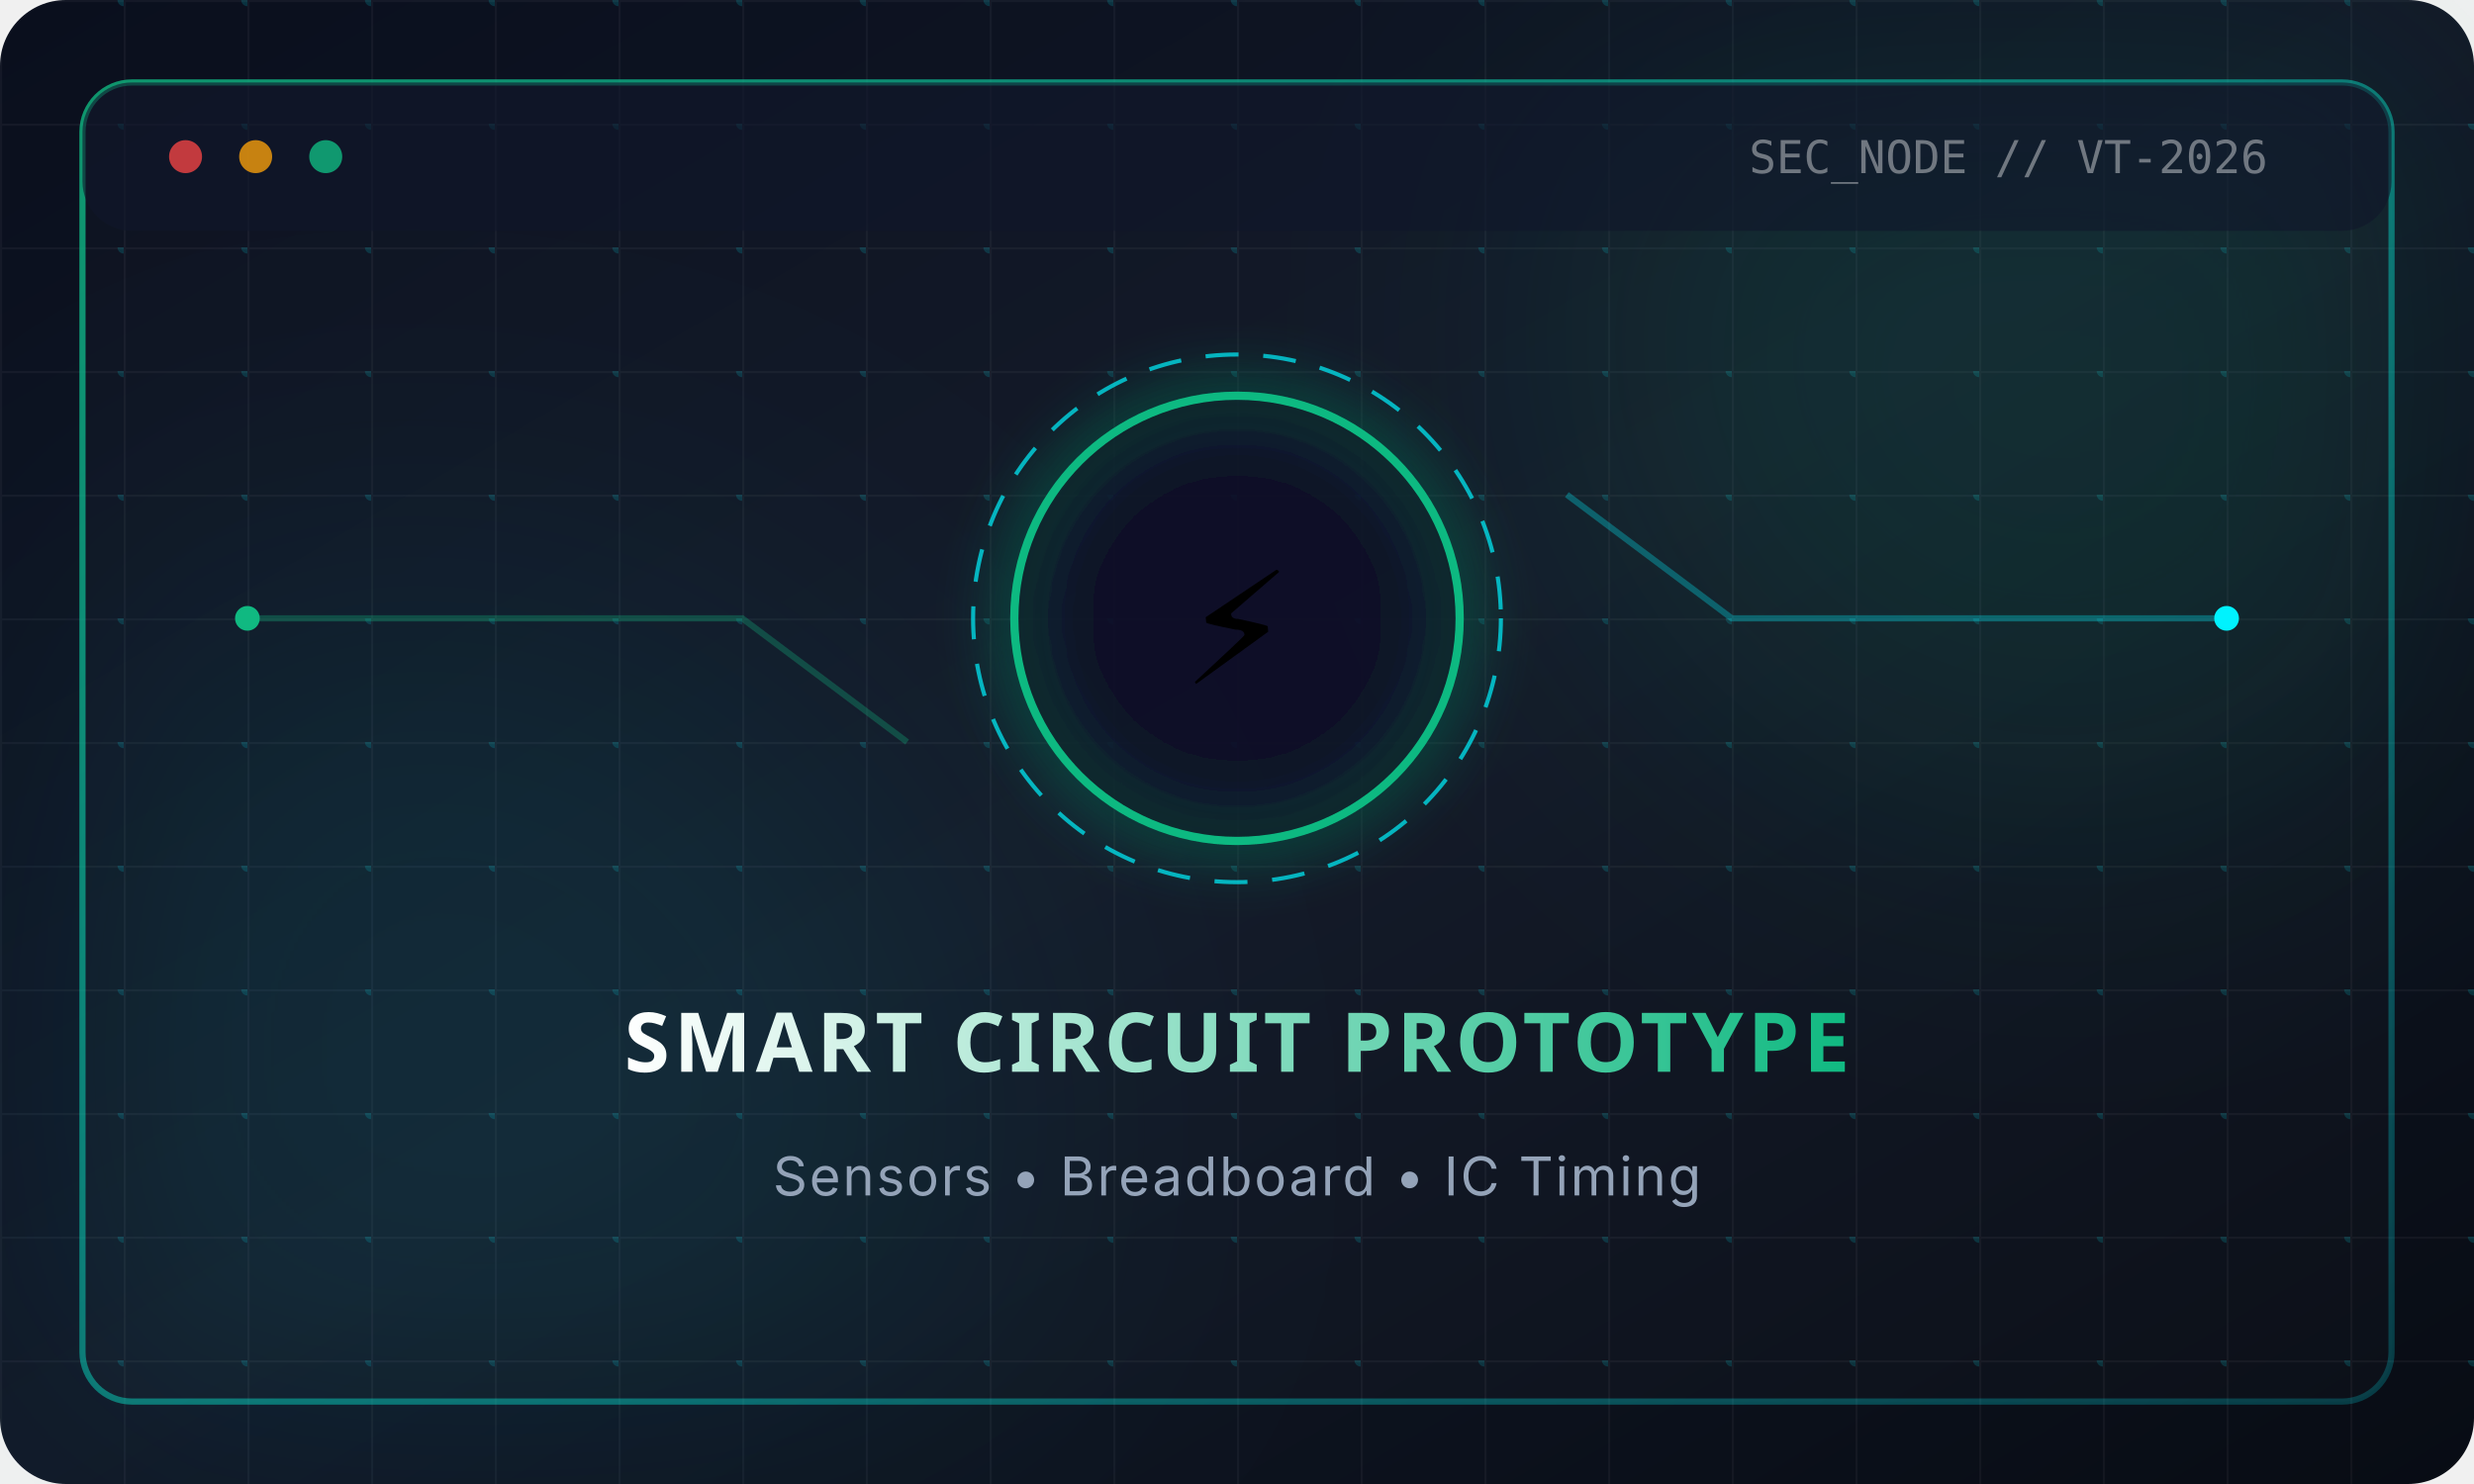
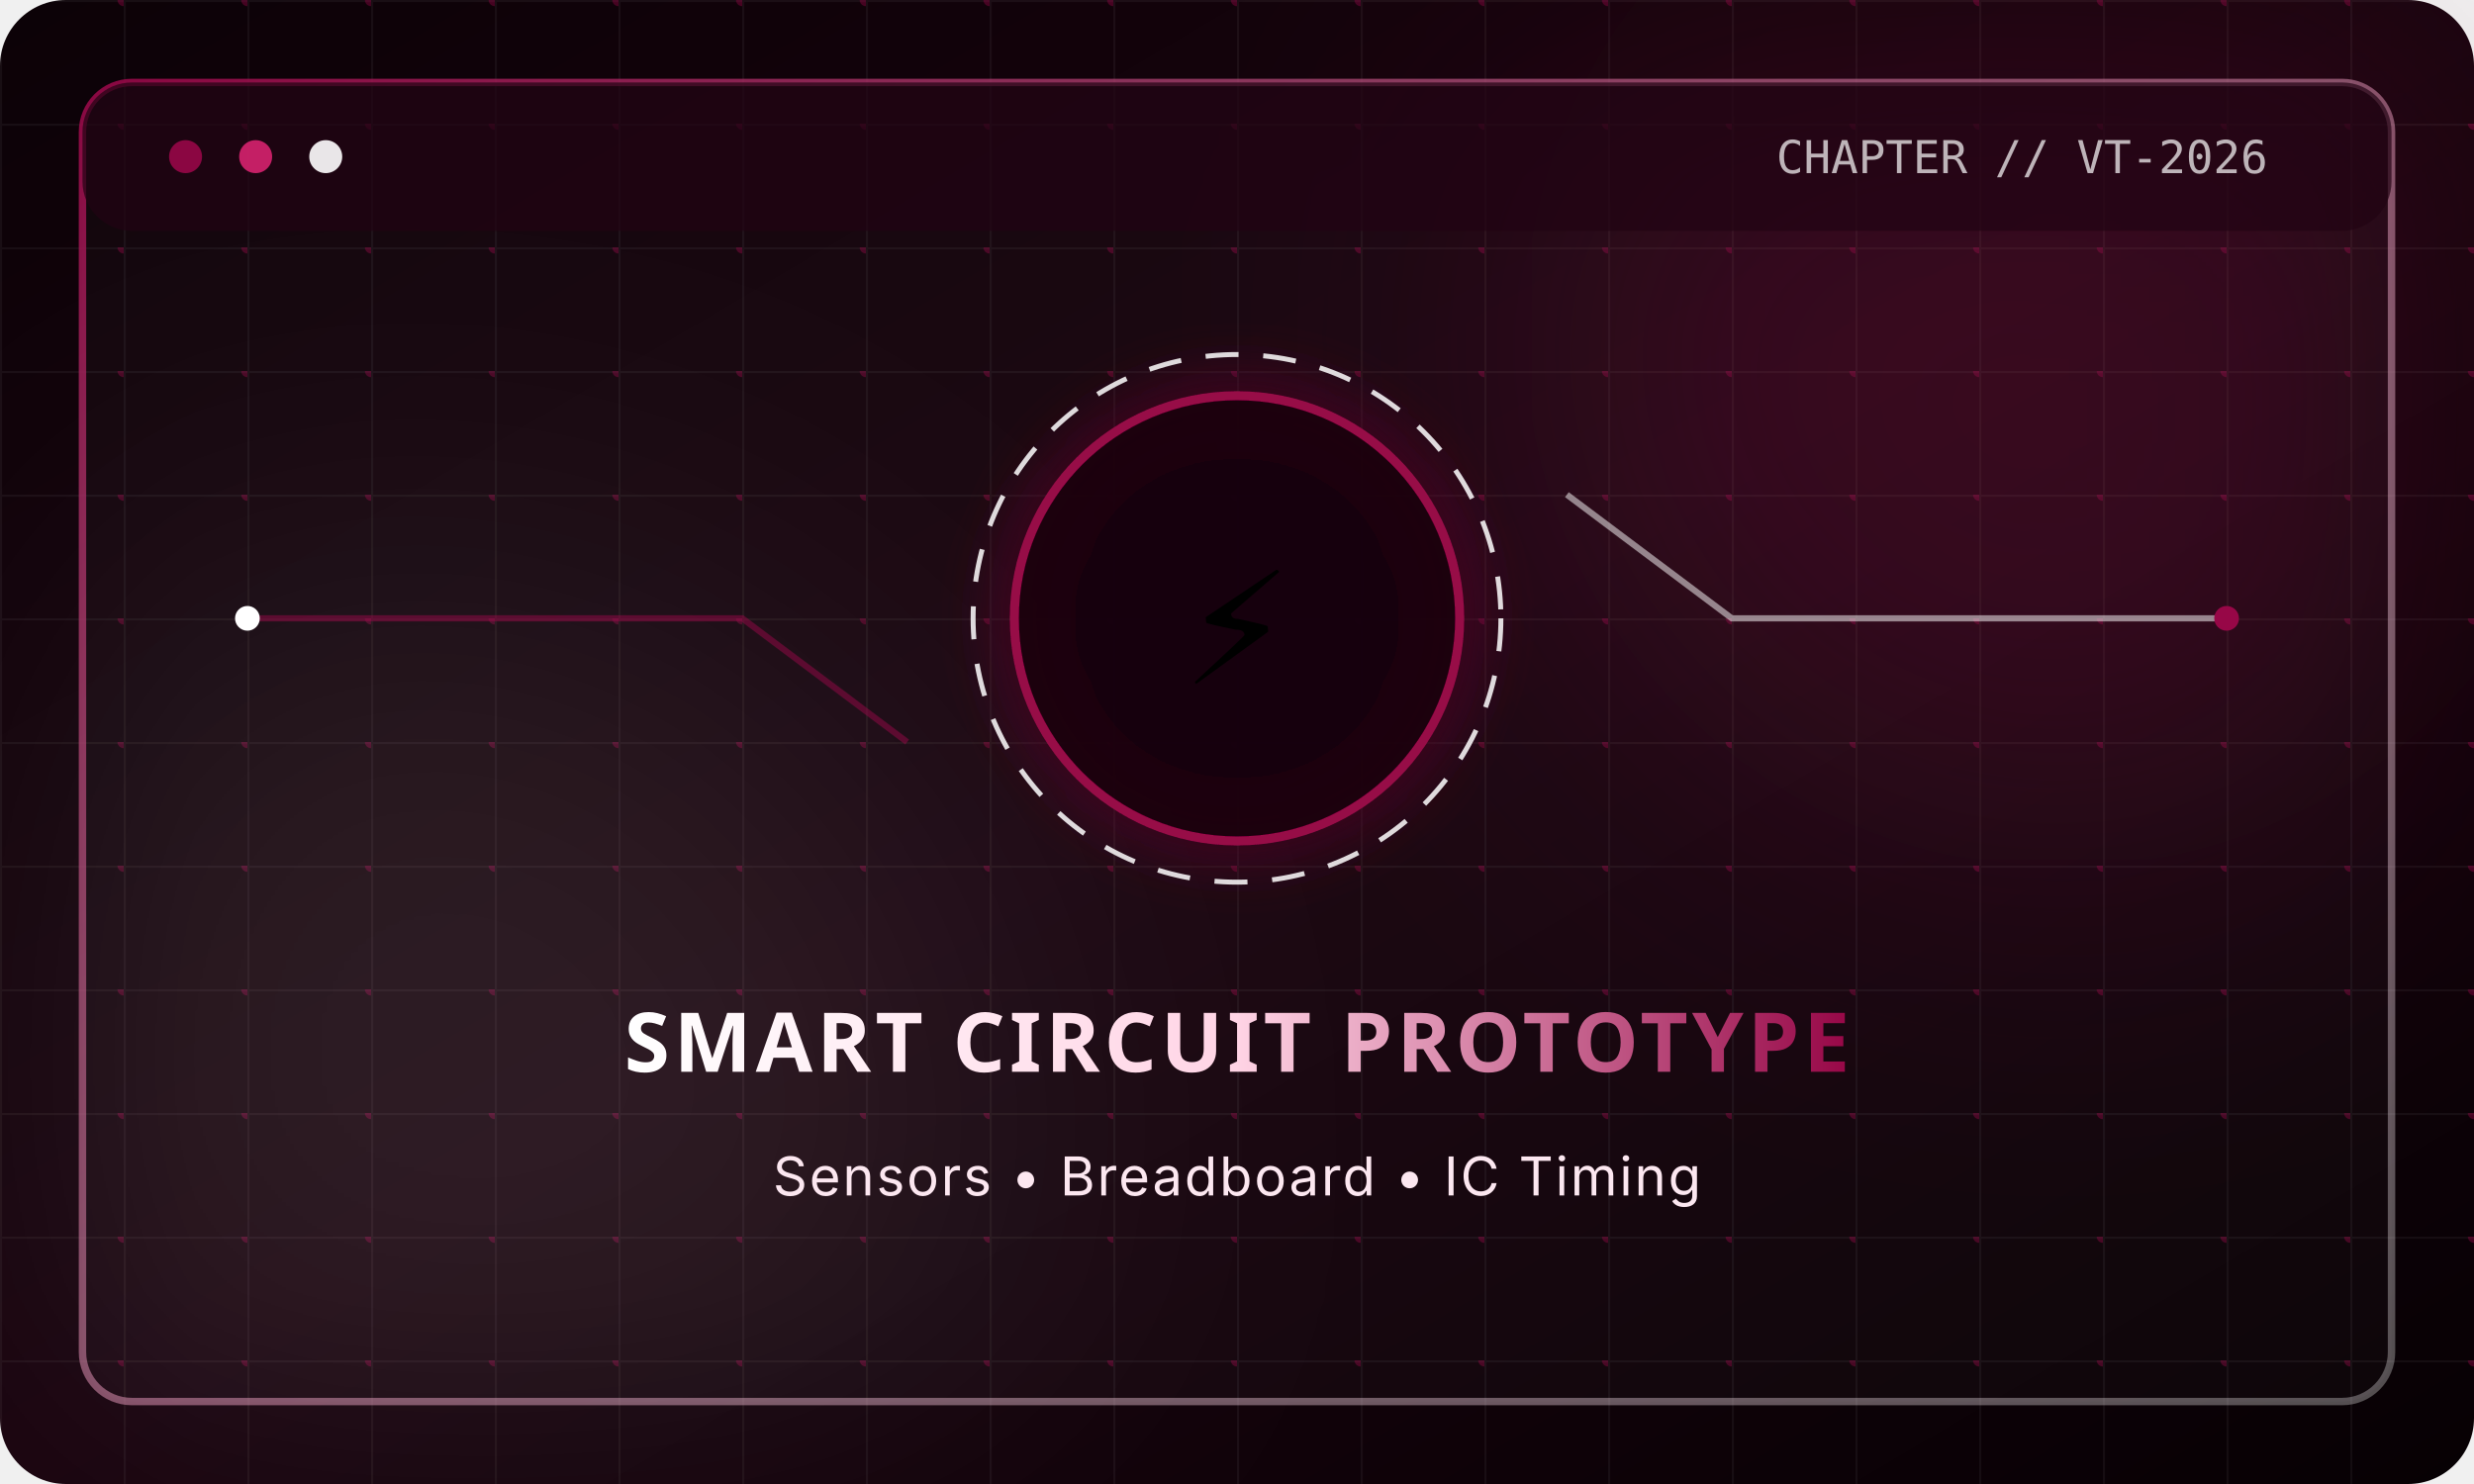
<svg xmlns="http://www.w3.org/2000/svg" viewBox="0 0 600 360" width="100%" height="100%">
  <defs>
    <linearGradient id="bgGrad" x1="0%" y1="0%" x2="100%" y2="100%">
-       <stop offset="0%" stop-color="#0a0f1d" />
-       <stop offset="50%" stop-color="#111827" />
-       <stop offset="100%" stop-color="#080c14" />
+       <stop offset="0%" stop-color="#0c0207" />
+       <stop offset="50%" stop-color="#19030e" />
+       <stop offset="100%" stop-color="#070104" />
    </linearGradient>
    <linearGradient id="glowGrad" x1="0%" y1="0%" x2="100%" y2="100%">
-       <stop offset="0%" stop-color="#10b981" stop-opacity="0.8" />
-       <stop offset="100%" stop-color="#00f2fe" stop-opacity="0.2" />
+       <stop offset="0%" stop-color="#970747" stop-opacity="0.9" />
+       <stop offset="100%" stop-color="#ffffff" stop-opacity="0.3" />
    </linearGradient>
    <linearGradient id="textGrad" x1="0%" y1="0%" x2="100%" y2="0%">
      <stop offset="0%" stop-color="#ffffff" />
-       <stop offset="100%" stop-color="#10b981" />
+       <stop offset="50%" stop-color="#ffd4e5" />
+       <stop offset="100%" stop-color="#970747" />
    </linearGradient>
    <pattern id="gridPattern" width="30" height="30" patternUnits="userSpaceOnUse">
-       <path d="M 30 0 L 0 0 0 30" fill="none" stroke="rgba(255, 255, 255, 0.04)" stroke-width="1" />
-       <circle cx="30" cy="0" r="1.5" fill="rgba(0, 242, 254, 0.15)" />
+       <path d="M 30 0 L 0 0 0 30" fill="none" stroke="rgba(255, 255, 255, 0.05)" stroke-width="1" />
+       <circle cx="30" cy="0" r="1.5" fill="rgba(151, 7, 71, 0.4)" />
    </pattern>
    <filter id="neonGlow" x="-20%" y="-20%" width="140%" height="140%">
      <feGaussianBlur stdDeviation="8" result="blur" />
      <feComposite in="SourceGraphic" in2="blur" operator="over" />
    </filter>
  </defs>
  <rect width="600" height="360" rx="16" fill="url(#bgGrad)" />
  <rect width="600" height="360" rx="16" fill="url(#gridPattern)" />
-   <circle cx="500" cy="80" r="120" fill="#10b981" opacity="0.12" filter="blur(40px)" />
-   <circle cx="100" cy="280" r="140" fill="#00f2fe" opacity="0.08" filter="blur(50px)" />
-   <rect x="20" y="20" width="560" height="320" rx="12" fill="rgba(255, 255, 255, 0.015)" stroke="url(#glowGrad)" stroke-width="1.5" />
-   <rect x="20" y="20" width="560" height="36" rx="12" fill="rgba(15, 23, 42, 0.6)" />
-   <circle cx="45" cy="38" r="4" fill="#ef4444" opacity="0.8" />
-   <circle cx="62" cy="38" r="4" fill="#f59e0b" opacity="0.8" />
-   <circle cx="79" cy="38" r="4" fill="#10b981" opacity="0.8" />
-   <text x="550" y="42" font-family="'JetBrains Mono', monospace" font-size="11" fill="rgba(255,255,255,0.4)" text-anchor="end">SEC_NODE // VT-2026</text>
+   <circle cx="500" cy="80" r="130" fill="#970747" opacity="0.22" filter="blur(45px)" />
+   <circle cx="100" cy="280" r="140" fill="#ffffff" opacity="0.08" filter="blur(50px)" />
+   <rect x="20" y="20" width="560" height="320" rx="12" fill="rgba(255, 255, 255, 0.02)" stroke="url(#glowGrad)" stroke-width="1.8" />
+   <rect x="20" y="20" width="560" height="36" rx="12" fill="rgba(34, 4, 19, 0.7)" />
+   <circle cx="45" cy="38" r="4" fill="#970747" opacity="0.9" />
+   <circle cx="62" cy="38" r="4" fill="#d6226e" opacity="0.9" />
+   <circle cx="79" cy="38" r="4" fill="#ffffff" opacity="0.9" />
+   <text x="550" y="42" font-family="'JetBrains Mono', monospace" font-size="11" fill="rgba(255,255,255,0.7)" text-anchor="end">CHAPTER // VT-2026</text>
  <g transform="translate(300, 150)">
-     <circle cx="0" cy="0" r="54" fill="rgba(15, 23, 42, 0.7)" stroke="#10b981" stroke-width="2" filter="url(#neonGlow)" />
-     <circle cx="0" cy="0" r="64" fill="none" stroke="#00f2fe" stroke-width="1" stroke-dasharray="8 6" opacity="0.7">
+     <circle cx="0" cy="0" r="54" fill="rgba(25, 3, 14, 0.85)" stroke="#970747" stroke-width="2.2" filter="url(#neonGlow)" />
+     <circle cx="0" cy="0" r="64" fill="none" stroke="#ffffff" stroke-width="1.2" stroke-dasharray="8 6" opacity="0.85">
      <animateTransform attributeName="transform" type="rotate" from="0" to="360" dur="20s" repeatCount="indefinite" />
    </circle>
    <text x="0" y="16" font-family="system-ui, sans-serif" font-size="38" text-anchor="middle">⚡</text>
  </g>
-   <path d="M 60 150 L 180 150 L 220 180" fill="none" stroke="#10b981" stroke-width="1.5" opacity="0.3" />
-   <circle cx="60" cy="150" r="3" fill="#10b981" />
-   <path d="M 540 150 L 420 150 L 380 120" fill="none" stroke="#00f2fe" stroke-width="1.5" opacity="0.3" />
-   <circle cx="540" cy="150" r="3" fill="#00f2fe" />
+   <path d="M 60 150 L 180 150 L 220 180" fill="none" stroke="#970747" stroke-width="1.5" opacity="0.5" />
+   <circle cx="60" cy="150" r="3" fill="#ffffff" />
+   <path d="M 540 150 L 420 150 L 380 120" fill="none" stroke="#ffffff" stroke-width="1.5" opacity="0.5" />
+   <circle cx="540" cy="150" r="3" fill="#970747" />
  <text x="300" y="260" font-family="'Space Grotesk', system-ui, sans-serif" font-weight="700" font-size="20" fill="url(#textGrad)" text-anchor="middle" letter-spacing="1">SMART CIRCUIT PROTOTYPE</text>
-   <text x="300" y="290" font-family="'Inter', system-ui, sans-serif" font-size="13" fill="#94a3b8" text-anchor="middle" letter-spacing="0.5">Sensors • Breadboard • IC Timing</text>
+   <text x="300" y="290" font-family="'Inter', system-ui, sans-serif" font-size="13" fill="#fce7f0" text-anchor="middle" letter-spacing="0.5">Sensors • Breadboard • IC Timing</text>
</svg>
